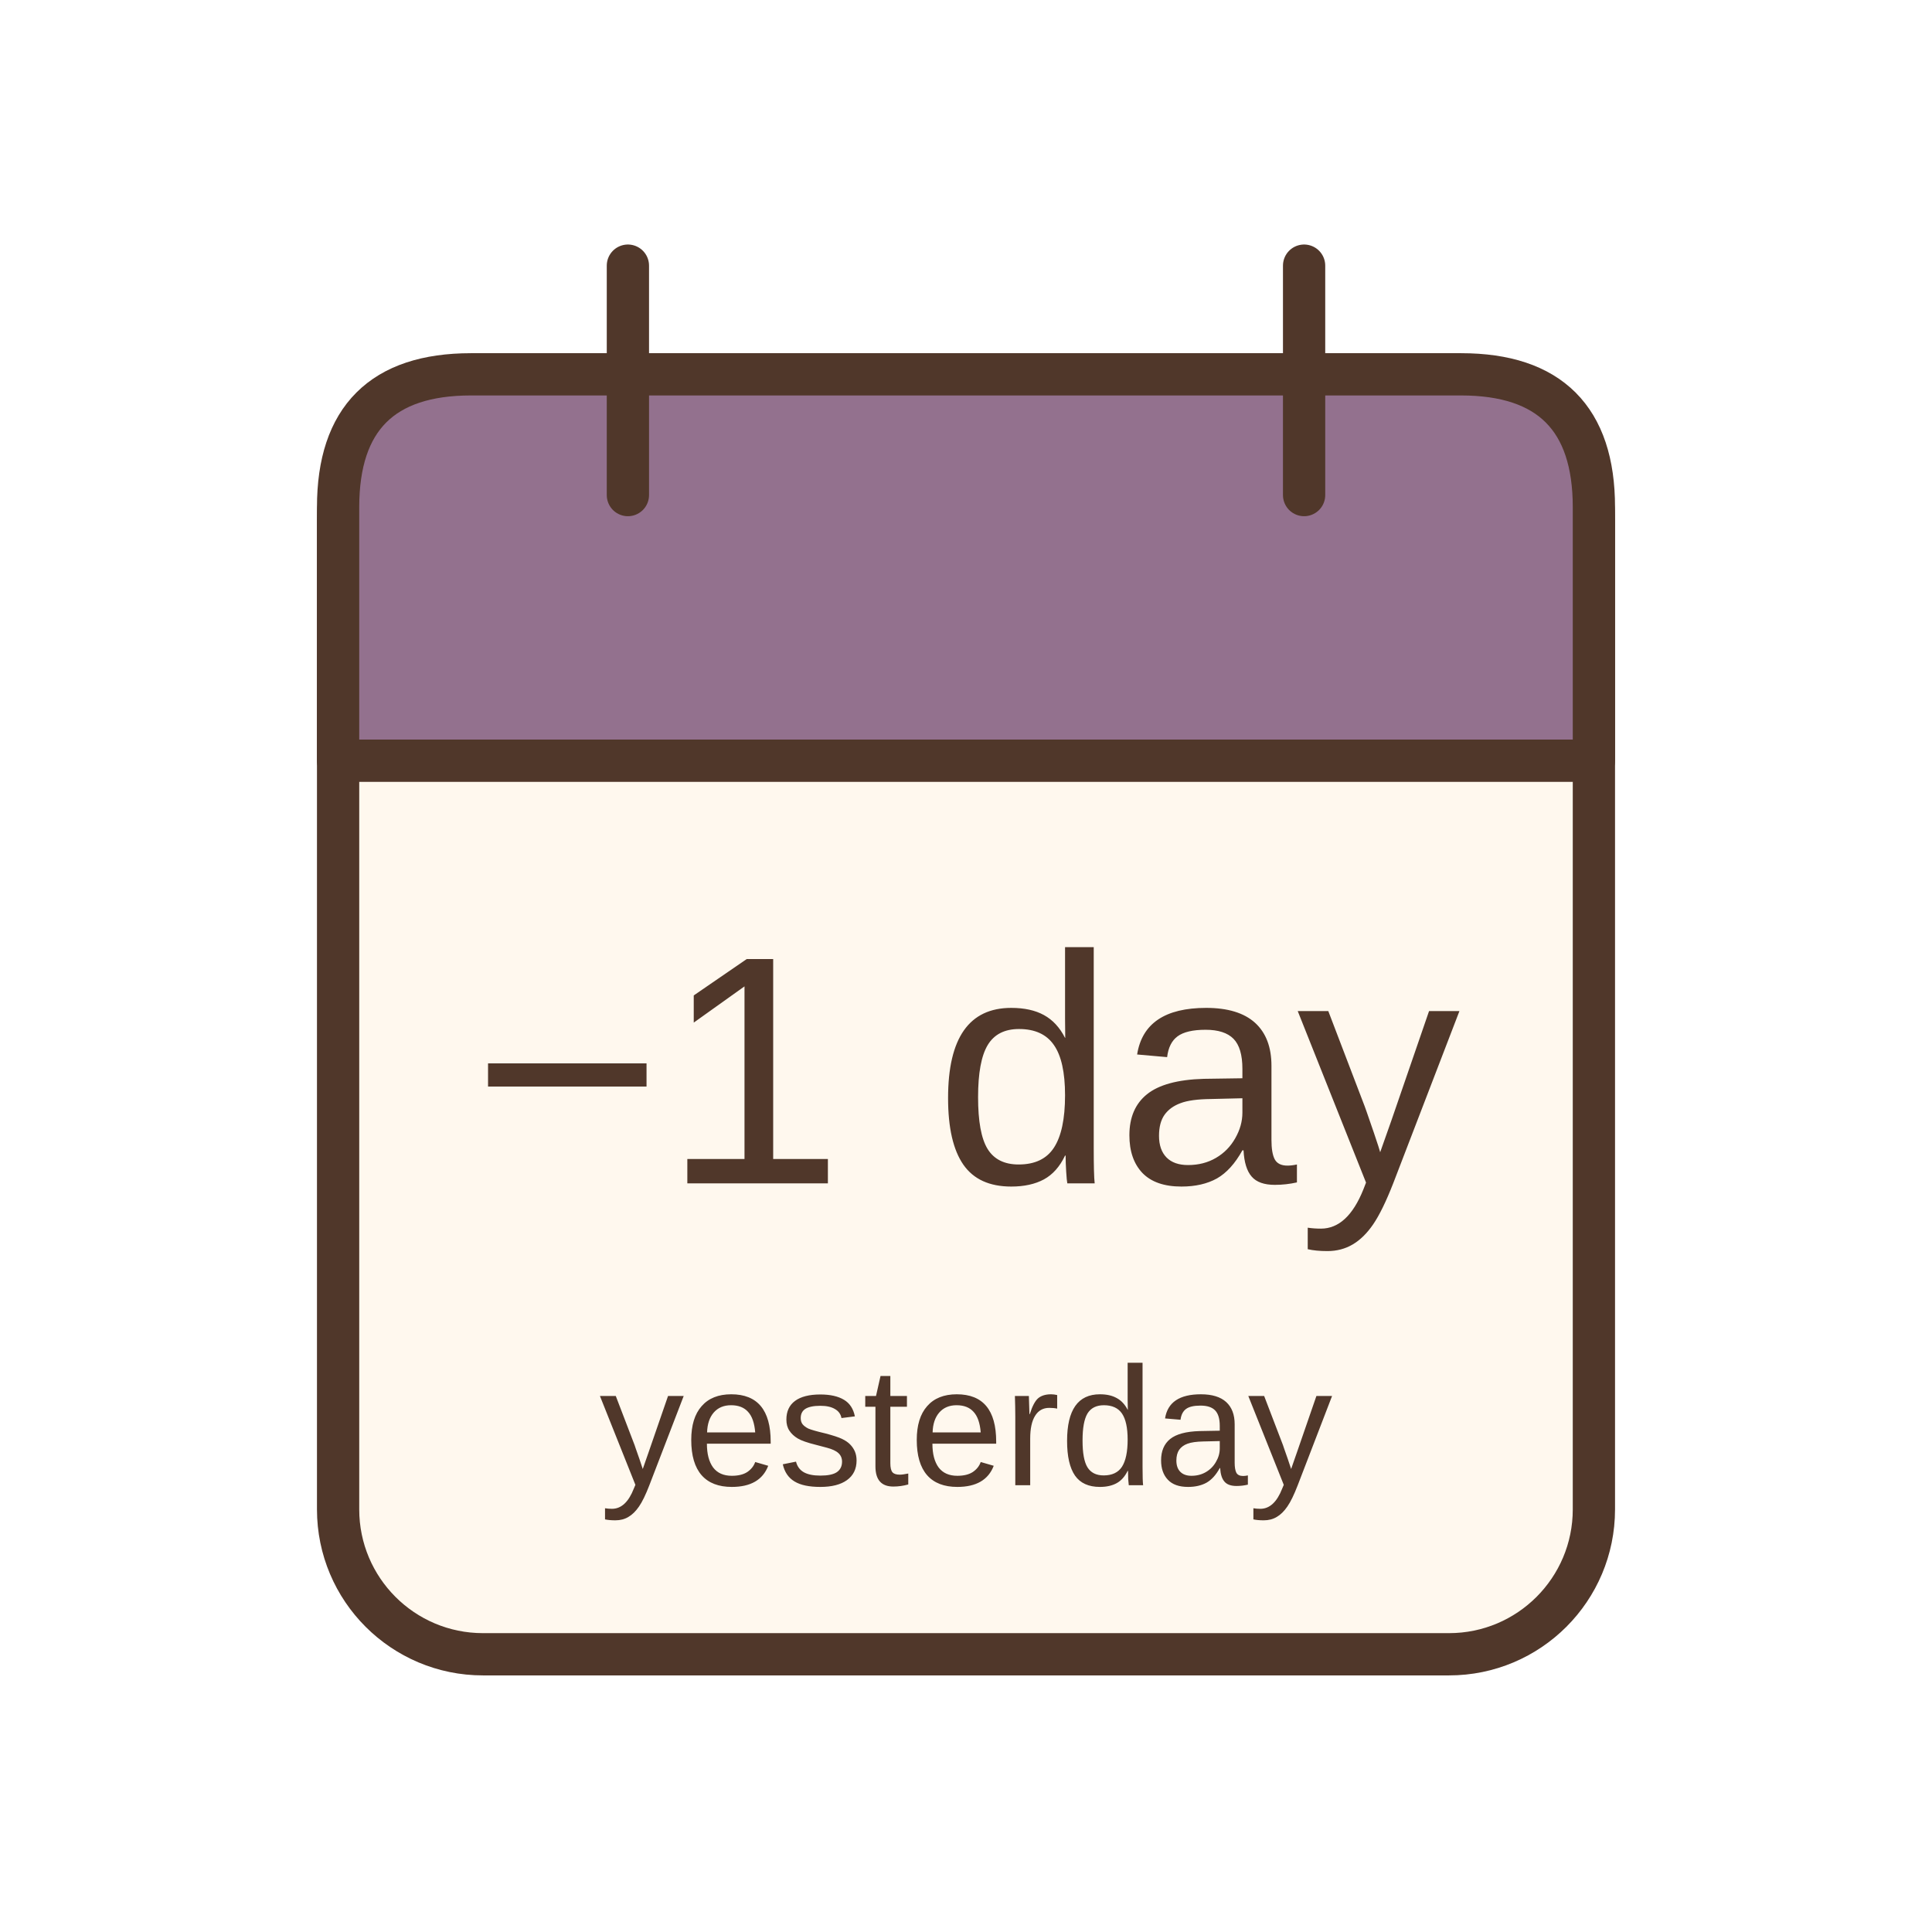
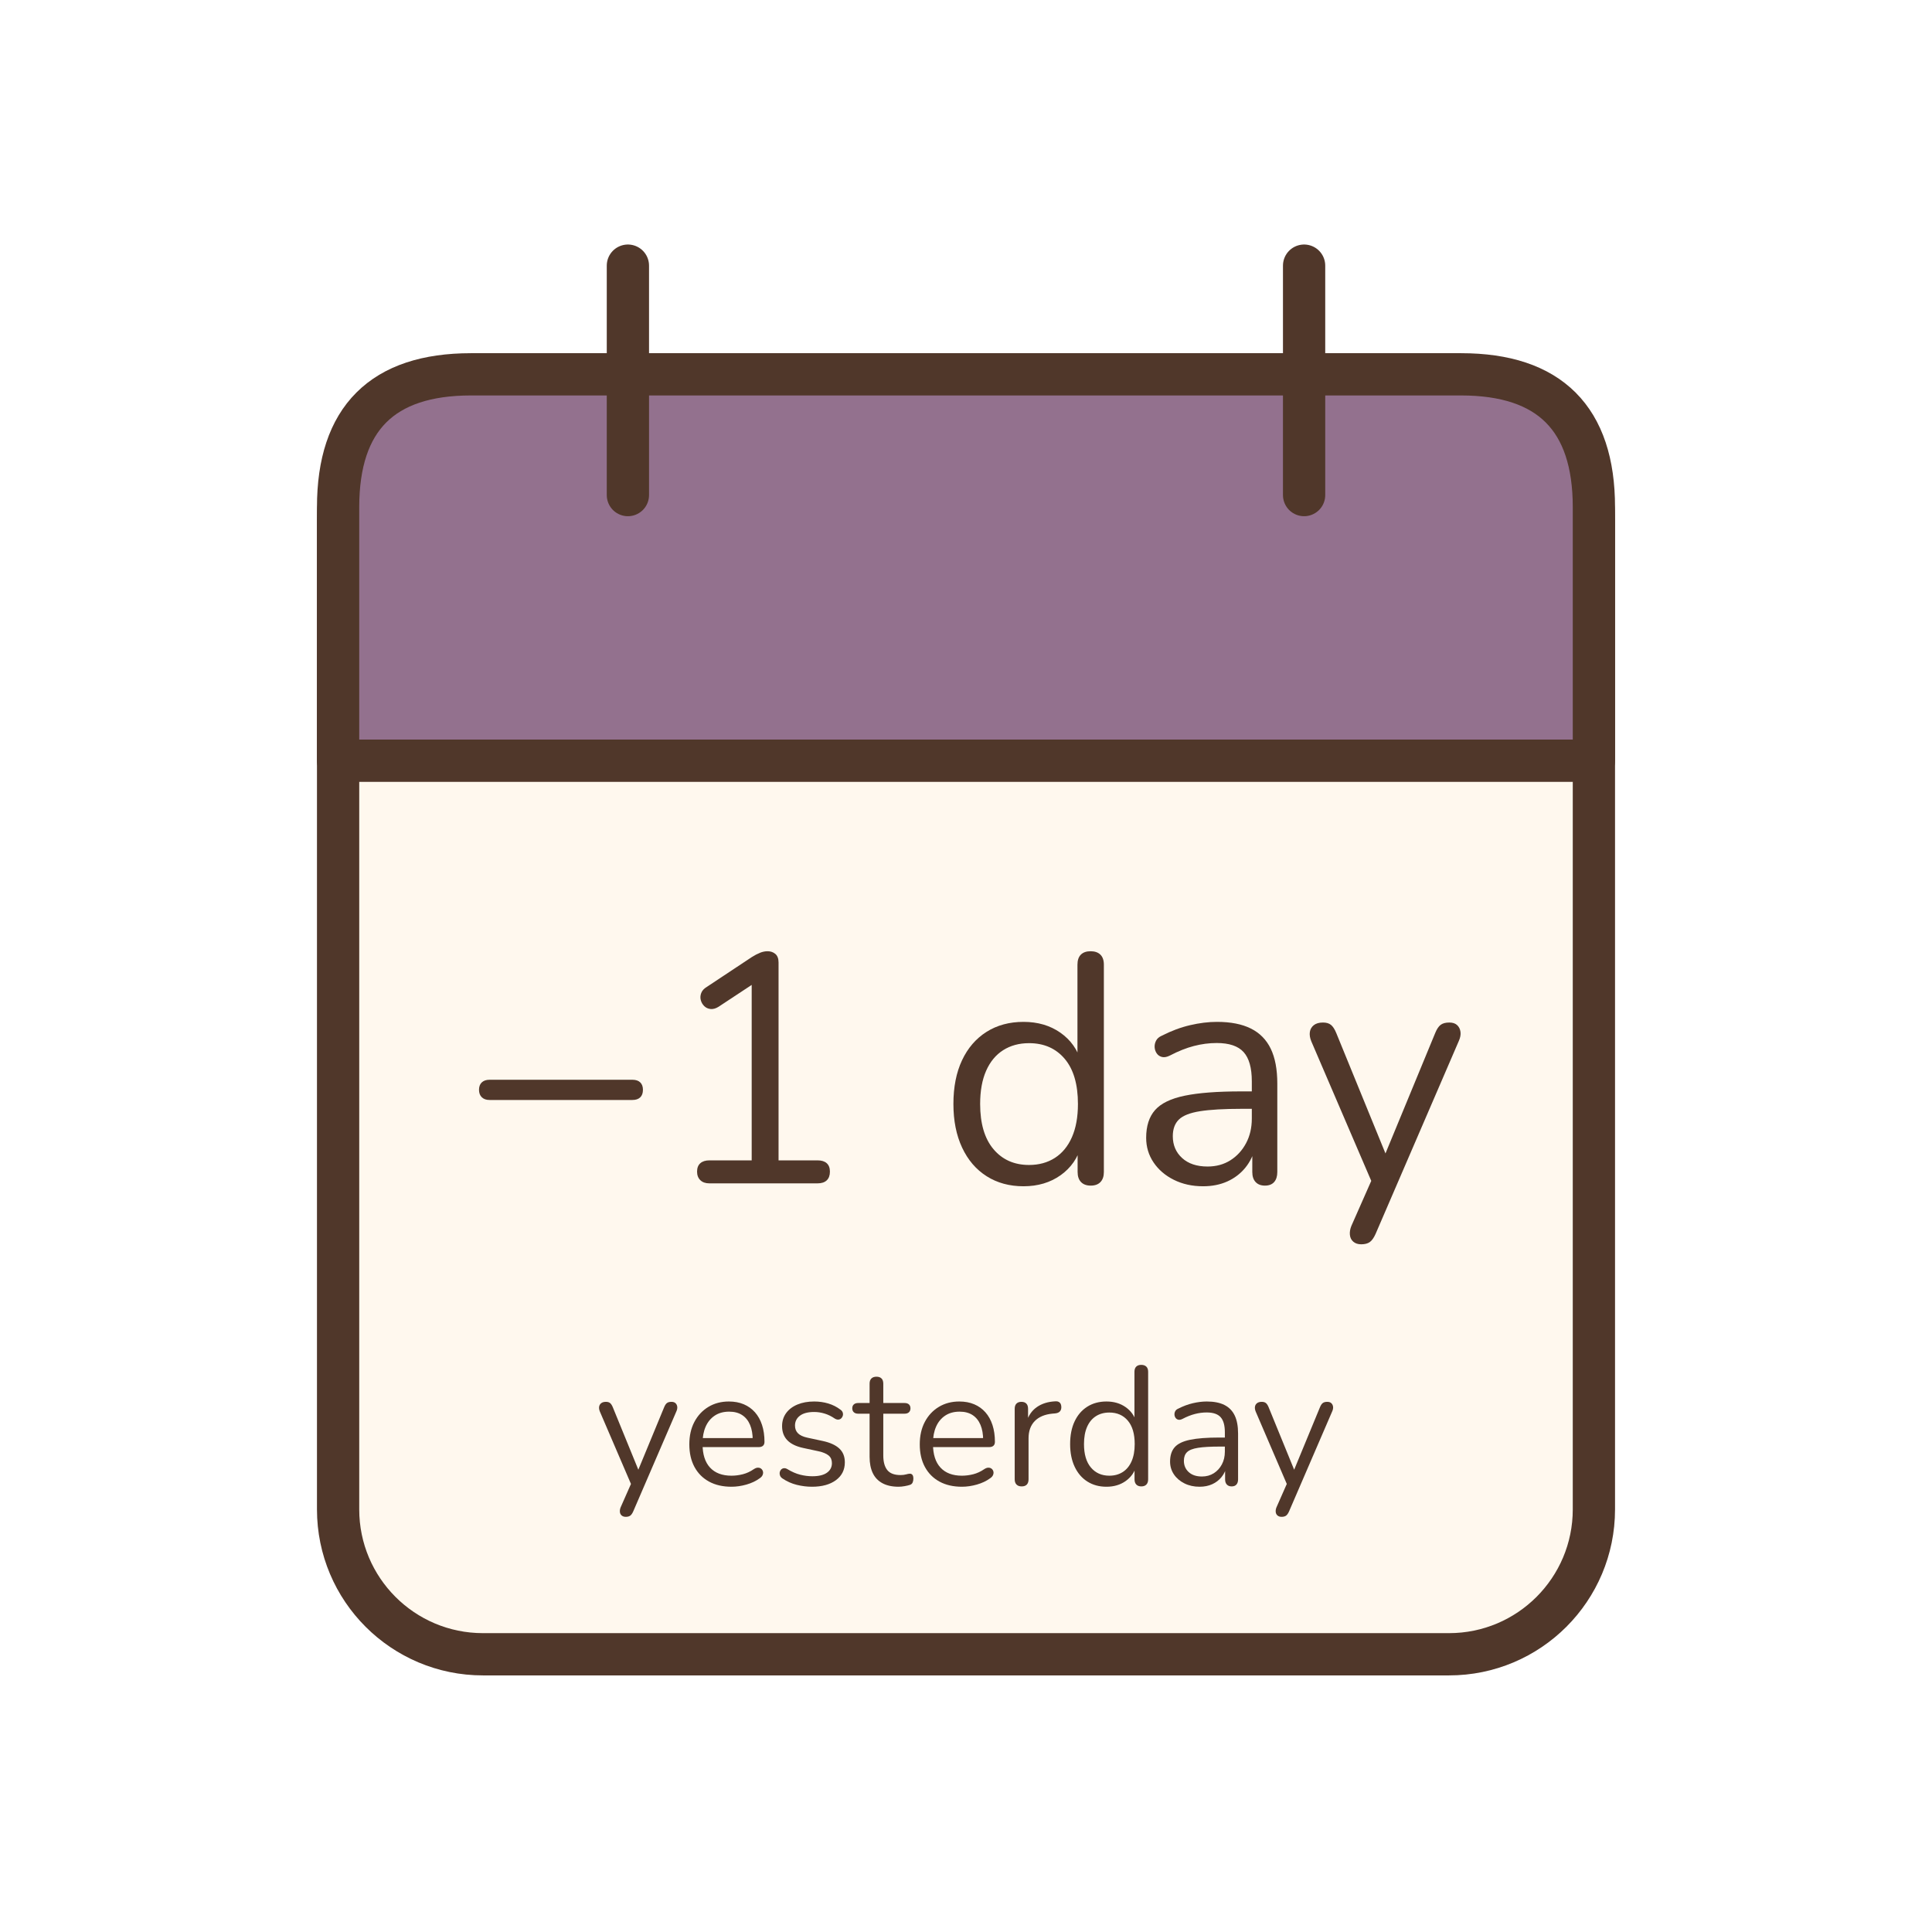
<svg xmlns="http://www.w3.org/2000/svg" viewBox="0 0 160 160" fill="none" stroke="#50372a" stroke-width="3.5" stroke-linecap="round" stroke-linejoin="round">
  <rect x="28" y="31" width="104" height="106" rx="12" fill="#fff8ee" />
  <path d="M28 63h104V42q0-11-11-11H39q-11 0-11 11z" fill="#93718e" />
  <path d="M52 22v19m56-19v19" />
-   <text x="80" y="98" fill="#50372a" stroke="none" font-family="Arial,sans-serif" font-size="27" text-anchor="middle">−1 day</text>
-   <text x="80" y="123" fill="#50372a" stroke="none" font-family="Arial,sans-serif" font-size="14" text-anchor="middle">yesterday</text>
+   <g fill="#50372a" stroke="none" data-label="−1 day" aria-label="−1 day">
+     <path d="M80.867 255.724Q65.698 255.724 57.144 264.043Q48.59 272.362 48.59 287Q48.59 301.638 57.144 309.692Q65.698 317.746 80.867 317.746H519.133Q534.771 317.746 543.09 309.692Q551.41 301.638 551.41 287Q551.41 271.832 543.09 263.778Q534.771 255.724 519.133 255.724Z" transform="translate(38.35759 98) scale(0.027 -0.027)" data-font="Nunito 400" />
+     <path d="M154.94 0Q137.422 0 127.428 9.729Q117.435 19.457 117.435 35.975Q117.435 52.962 127.428 61.721Q137.422 70.48 154.94 70.48H284.965V637.292H328.41L183 541.4Q170.362 533.58 158.898 534.755Q147.435 535.93 139.646 543.454Q131.857 550.977 128.917 561.676Q125.977 572.374 130.092 583.573Q134.206 594.771 147.374 602.59L285.374 694.073Q298.482 702.362 310.265 707.151Q322.048 711.94 333.746 711.94Q347.854 711.94 357.613 703.621Q367.372 695.302 367.372 677.254V70.48H487.397Q505.445 70.48 515.173 61.721Q524.902 52.962 524.902 35.975Q524.902 18.457 515.173 9.229Q505.445 0 487.397 0Z" transform="translate(54.55759 98) scale(0.027 -0.027)" data-font="Nunito 400" />
+     <path d="M260.952 -8.94Q196.422 -8.94 147.922 21.795Q99.422 52.53 72.687 109.5Q45.952 166.47 45.952 243.41Q45.952 321.349 72.422 377.584Q98.892 433.819 147.392 464.554Q195.892 495.289 260.952 495.289Q326.724 495.289 374.079 462.108Q421.435 428.927 437.435 373.035H426.435V670.676Q426.435 691.073 436.868 701.506Q447.302 711.94 466.698 711.94Q486.095 711.94 496.764 701.506Q507.432 691.073 507.432 670.676V34.794Q507.432 14.927 496.999 3.994Q486.565 -6.94 467.168 -6.94Q447.771 -6.94 437.338 3.994Q426.905 14.927 426.905 34.794V129.759L437.905 115.663Q422.374 58.892 374.784 24.976Q327.193 -8.94 260.952 -8.94ZM277.927 56.372Q323.41 56.372 357.241 78.083Q391.073 99.794 409.489 141.656Q427.905 183.518 427.905 243.41Q427.905 334.013 387.278 381.995Q346.651 429.977 277.927 429.977Q232.445 429.977 198.613 408.501Q164.781 387.025 146.366 345.428Q127.95 303.832 127.95 243.41Q127.95 153.276 168.842 104.824Q209.734 56.372 277.927 56.372Z" transform="translate(77.71674 98) scale(0.027 -0.027)" data-font="Nunito 400" />
+     <path d="M228.651 -8.94Q178.832 -8.94 139.187 10.765Q99.543 30.47 76.838 64.144Q54.133 97.819 54.133 139.698Q54.133 193.698 81.338 224.668Q108.543 255.638 172.338 268.843Q236.133 282.048 345.844 282.048H391.073V228.603H347.374Q265.759 228.603 219.481 221.278Q173.203 213.952 154.523 195.741Q135.842 177.53 135.842 144.638Q135.842 103.686 164.408 77.649Q192.975 51.613 242.457 51.613Q282.349 51.613 312.621 70.824Q342.892 90.035 360.543 123.132Q378.193 156.229 378.193 198.651V313.121Q378.193 374.784 353.013 402.616Q327.832 430.447 270.53 430.447Q235.698 430.447 200.608 421.327Q165.518 412.206 126.927 392.025Q113.229 385.146 102.97 387.555Q92.711 389.965 86.832 398.224Q80.952 406.482 80.157 416.976Q79.362 427.47 84.446 437.464Q89.53 447.457 102.168 452.867Q145.518 475.048 188.813 485.168Q232.108 495.289 271.349 495.289Q334.337 495.289 375.27 474.879Q416.203 454.47 436.288 412.886Q456.372 371.302 456.372 306.073V34.794Q456.372 14.927 446.673 3.994Q436.975 -6.94 418.518 -6.94Q400.06 -6.94 389.862 3.994Q379.663 14.927 379.663 34.794V113.013H389.254Q380.663 75.362 358.308 48.006Q335.952 20.651 303.097 5.856Q270.241 -8.94 228.651 -8.94Z" transform="translate(93.45869 98) scale(0.027 -0.027)" data-font="Nunito 400" />
+     <path d="M184.229 -186.94Q169.121 -186.94 159.892 -178.886Q150.663 -170.832 149.489 -157.663Q148.314 -144.495 154.133 -130.387L222.663 24.854V-10.181L31.121 435.736Q24.771 451.374 26.711 464.278Q28.651 477.181 38.849 485.235Q49.048 493.289 67.035 493.289Q82.613 493.289 91.577 485.97Q100.54 478.651 107.829 460.784L271.987 59.105H245.168L411.266 461.254Q418.555 479.181 427.989 486.235Q437.422 493.289 454.47 493.289Q470.108 493.289 478.602 485.235Q487.095 477.181 488.77 464.513Q490.445 451.844 483.626 436.736L228.432 -154.844Q220.203 -173.302 210.505 -180.121Q200.807 -186.94 184.229 -186.94Z" transform="translate(107.7553 98) scale(0.027 -0.027)" data-font="Nunito 400" />
+   </g>
+   <g fill="#50372a" stroke="none" data-label="yesterday" aria-label="yesterday">
+     <path d="M184.229 -186.94Q169.121 -186.94 159.892 -178.886Q150.663 -170.832 149.489 -157.663Q148.314 -144.495 154.133 -130.387L222.663 24.854V-10.181L31.121 435.736Q24.771 451.374 26.711 464.278Q28.651 477.181 38.849 485.235Q49.048 493.289 67.035 493.289Q82.613 493.289 91.577 485.97Q100.54 478.651 107.829 460.784L271.987 59.105H245.168L411.266 461.254Q418.555 479.181 427.989 486.235Q437.422 493.289 454.47 493.289Q470.108 493.289 478.602 485.235Q487.095 477.181 488.77 464.513Q490.445 451.844 483.626 436.736L228.432 -154.844Q220.203 -173.302 210.505 -180.121Q200.807 -186.94 184.229 -186.94Z" transform="translate(49.2435 123) scale(0.014 -0.014)" data-font="Nunito 400" />
+     <path d="M295.397 -8.94Q218.229 -8.94 162.47 21.53Q106.711 52 76.332 108.205Q45.952 164.41 45.952 241.879Q45.952 317.879 75.862 374.614Q105.771 431.349 158.621 463.319Q211.47 495.289 279.819 495.289Q329.168 495.289 368.018 478.819Q406.867 462.349 434.246 431.41Q461.626 400.47 476.065 356.295Q490.505 312.121 490.505 256.711Q490.505 241.362 481.716 233.452Q472.927 225.543 456.289 225.543H107.721V278.987H437.495L420.965 265.578Q420.965 319.53 405.079 357.157Q389.193 394.784 358.392 414.995Q327.59 435.206 281.638 435.206Q231.156 435.206 195.824 411.465Q160.492 387.724 142.342 346.127Q124.191 304.53 124.191 249.698V243.759Q124.191 152.216 168.523 104.294Q212.854 56.372 295.276 56.372Q328.698 56.372 362.524 64.992Q396.349 73.613 428 95.445Q441.578 104.264 453.072 103.824Q464.565 103.384 471.945 96.83Q479.324 90.276 481.589 80.548Q483.854 70.819 479.27 60.06Q474.686 49.302 461.987 40.952Q429.108 16.832 383.873 3.946Q338.638 -8.94 295.397 -8.94Z" transform="translate(56.44421 123) scale(0.014 -0.014)" data-font="Nunito 400" />
+     <path d="M239.759 -8.94Q195.168 -8.94 149.819 2.181Q104.47 13.302 64.879 40.073Q54.711 46.892 50.862 56.416Q47.013 65.94 48.513 75.464Q50.013 84.987 56.392 92.072Q62.771 99.156 72.56 100.565Q82.349 101.975 93.578 95.565Q132.518 71.794 169.108 62.438Q205.698 53.083 241.819 53.083Q298.832 53.083 328.163 74.089Q357.495 95.095 357.495 130.578Q357.495 159.41 338.284 175.621Q319.073 191.832 278 201.013L187.013 220.543Q124.482 234.133 93.573 266.308Q62.663 298.482 62.663 349.362Q62.663 393.651 86.513 426.53Q110.362 459.41 153.386 477.349Q196.41 495.289 252.638 495.289Q296.638 495.289 336.198 483.403Q375.759 471.518 407.518 447.276Q417.746 440.337 421.126 430.783Q424.505 421.229 422.035 411.705Q419.565 402.181 412.686 395.657Q405.807 389.133 396.018 388.224Q386.229 387.314 374.53 394.254Q345.121 414.495 314.235 423.881Q283.349 433.266 252.578 433.266Q197.216 433.266 168.149 411.23Q139.083 389.193 139.083 352.711Q139.083 324.819 156.794 307.108Q174.505 289.397 212.518 281.216L303.505 261.686Q368.505 247.565 401.21 217.156Q433.915 186.746 433.915 135.397Q433.915 68.759 381.156 29.91Q328.397 -8.94 239.759 -8.94Z" transform="translate(63.89119 123) scale(0.014 -0.014)" data-font="Nunito 400" />
+     <path d="M270.975 -8.94Q213.927 -8.94 175.464 11.735Q137 32.41 118.121 71.729Q99.241 111.048 99.241 168.216V423.098H31.867Q15.289 423.098 6.0 431.622Q-3.289 440.146 -3.289 454.724Q-3.289 469.771 6.0 478.06Q15.289 486.349 31.867 486.349H99.241V600.676Q99.241 621.073 109.91 631.506Q120.578 641.94 139.975 641.94Q159.372 641.94 169.805 631.506Q180.239 621.073 180.239 600.676V486.349H305.854Q322.962 486.349 331.986 478.06Q341.01 469.771 341.01 454.724Q341.01 440.146 331.986 431.622Q322.962 423.098 305.854 423.098H180.239V176.276Q180.239 119.264 203.889 89.697Q227.54 60.131 281.962 60.131Q301.083 60.131 314.348 63.926Q327.613 67.721 337.083 68.191Q345.902 68.661 352.046 62.016Q358.191 55.372 358.191 38.384Q358.191 26.337 353.812 16.138Q349.432 5.94 337.734 2.06Q326.324 -1.94 306.649 -5.44Q286.975 -8.94 270.975 -8.94Z" transform="translate(70.6267 123) scale(0.014 -0.014)" data-font="Nunito 400" />
+     <path d="M295.397 -8.94Q218.229 -8.94 162.47 21.53Q106.711 52 76.332 108.205Q45.952 164.41 45.952 241.879Q45.952 317.879 75.862 374.614Q105.771 431.349 158.621 463.319Q211.47 495.289 279.819 495.289Q329.168 495.289 368.018 478.819Q406.867 462.349 434.246 431.41Q461.626 400.47 476.065 356.295Q490.505 312.121 490.505 256.711Q490.505 241.362 481.716 233.452Q472.927 225.543 456.289 225.543H107.721V278.987H437.495L420.965 265.578Q420.965 319.53 405.079 357.157Q389.193 394.784 358.392 414.995Q327.59 435.206 281.638 435.206Q231.156 435.206 195.824 411.465Q160.492 387.724 142.342 346.127Q124.191 304.53 124.191 249.698V243.759Q124.191 152.216 168.523 104.294Q212.854 56.372 295.276 56.372Q328.698 56.372 362.524 64.992Q396.349 73.613 428 95.445Q441.578 104.264 453.072 103.824Q464.565 103.384 471.945 96.83Q479.324 90.276 481.589 80.548Q483.854 70.819 479.27 60.06Q474.686 49.302 461.987 40.952Q429.108 16.832 383.873 3.946Q338.638 -8.94 295.397 -8.94Z" transform="translate(75.52769 123) scale(0.014 -0.014)" data-font="Nunito 400" />
+     <path d="M116.807 -6.94Q96.94 -6.94 86.271 3.994Q75.603 14.927 75.603 34.794V452.025Q75.603 472.422 86.036 482.856Q96.47 493.289 115.397 493.289Q134.324 493.289 144.492 482.856Q154.661 472.422 154.661 452.025V371H144.661Q161.312 430.47 206.288 462.0Q251.264 493.53 317.143 496.349Q331.781 497.289 341.1 489.56Q350.42 481.832 351.359 464.314Q352.299 447.266 343.305 437.068Q334.312 426.869 315.264 424.93L298.565 423.46Q230.673 416.93 194.107 379.333Q157.54 341.736 157.54 277.314V34.794Q157.54 14.927 147.372 3.994Q137.203 -6.94 116.807 -6.94Z" transform="translate(82.97467 123) scale(0.014 -0.014)" data-font="Nunito 400" />
+     <path d="M260.952 -8.94Q196.422 -8.94 147.922 21.795Q99.422 52.53 72.687 109.5Q45.952 166.47 45.952 243.41Q45.952 321.349 72.422 377.584Q98.892 433.819 147.392 464.554Q195.892 495.289 260.952 495.289Q326.724 495.289 374.079 462.108Q421.435 428.927 437.435 373.035H426.435V670.676Q426.435 691.073 436.868 701.506Q447.302 711.94 466.698 711.94Q486.095 711.94 496.764 701.506Q507.432 691.073 507.432 670.676V34.794Q507.432 14.927 496.999 3.994Q486.565 -6.94 467.168 -6.94Q447.771 -6.94 437.338 3.994Q426.905 14.927 426.905 34.794V129.759L437.905 115.663Q422.374 58.892 374.784 24.976Q327.193 -8.94 260.952 -8.94ZM277.927 56.372Q323.41 56.372 357.241 78.083Q391.073 99.794 409.489 141.656Q427.905 183.518 427.905 243.41Q427.905 334.013 387.278 381.995Q346.651 429.977 277.927 429.977Q232.445 429.977 198.613 408.501Q164.781 387.025 146.366 345.428Q127.95 303.832 127.95 243.41Q127.95 153.276 168.842 104.824Q209.734 56.372 277.927 56.372Z" transform="translate(87.98023 123) scale(0.014 -0.014)" data-font="Nunito 400" />
+     <path d="M228.651 -8.94Q178.832 -8.94 139.187 10.765Q99.543 30.47 76.838 64.144Q54.133 97.819 54.133 139.698Q54.133 193.698 81.338 224.668Q108.543 255.638 172.338 268.843Q236.133 282.048 345.844 282.048H391.073V228.603H347.374Q265.759 228.603 219.481 221.278Q173.203 213.952 154.523 195.741Q135.842 177.53 135.842 144.638Q135.842 103.686 164.408 77.649Q192.975 51.613 242.457 51.613Q282.349 51.613 312.621 70.824Q342.892 90.035 360.543 123.132Q378.193 156.229 378.193 198.651V313.121Q378.193 374.784 353.013 402.616Q327.832 430.447 270.53 430.447Q235.698 430.447 200.608 421.327Q165.518 412.206 126.927 392.025Q113.229 385.146 102.97 387.555Q92.711 389.965 86.832 398.224Q80.952 406.482 80.157 416.976Q79.362 427.47 84.446 437.464Q89.53 447.457 102.168 452.867Q145.518 475.048 188.813 485.168Q232.108 495.289 271.349 495.289Q334.337 495.289 375.27 474.879Q416.203 454.47 436.288 412.886Q456.372 371.302 456.372 306.073V34.794Q456.372 14.927 446.673 3.994Q436.975 -6.94 418.518 -6.94Q400.06 -6.94 389.862 3.994Q379.663 14.927 379.663 34.794V113.013H389.254Q380.663 75.362 358.308 48.006Q335.952 20.651 303.097 5.856Q270.241 -8.94 228.651 -8.94Z" transform="translate(96.14272 123) scale(0.014 -0.014)" data-font="Nunito 400" />
+     <path d="M184.229 -186.94Q169.121 -186.94 159.892 -178.886Q150.663 -170.832 149.489 -157.663Q148.314 -144.495 154.133 -130.387L222.663 24.854V-10.181L31.121 435.736Q24.771 451.374 26.711 464.278Q28.651 477.181 38.849 485.235Q49.048 493.289 67.035 493.289Q82.613 493.289 91.577 485.97Q100.54 478.651 107.829 460.784L271.987 59.105H245.168L411.266 461.254Q418.555 479.181 427.989 486.235Q437.422 493.289 454.47 493.289Q470.108 493.289 478.602 485.235Q487.095 477.181 488.77 464.513Q490.445 451.844 483.626 436.736L228.432 -154.844Q220.203 -173.302 210.505 -180.121Q200.807 -186.94 184.229 -186.94Z" transform="translate(103.5558 123) scale(0.014 -0.014)" data-font="Nunito 400" />
+   </g>
</svg>
